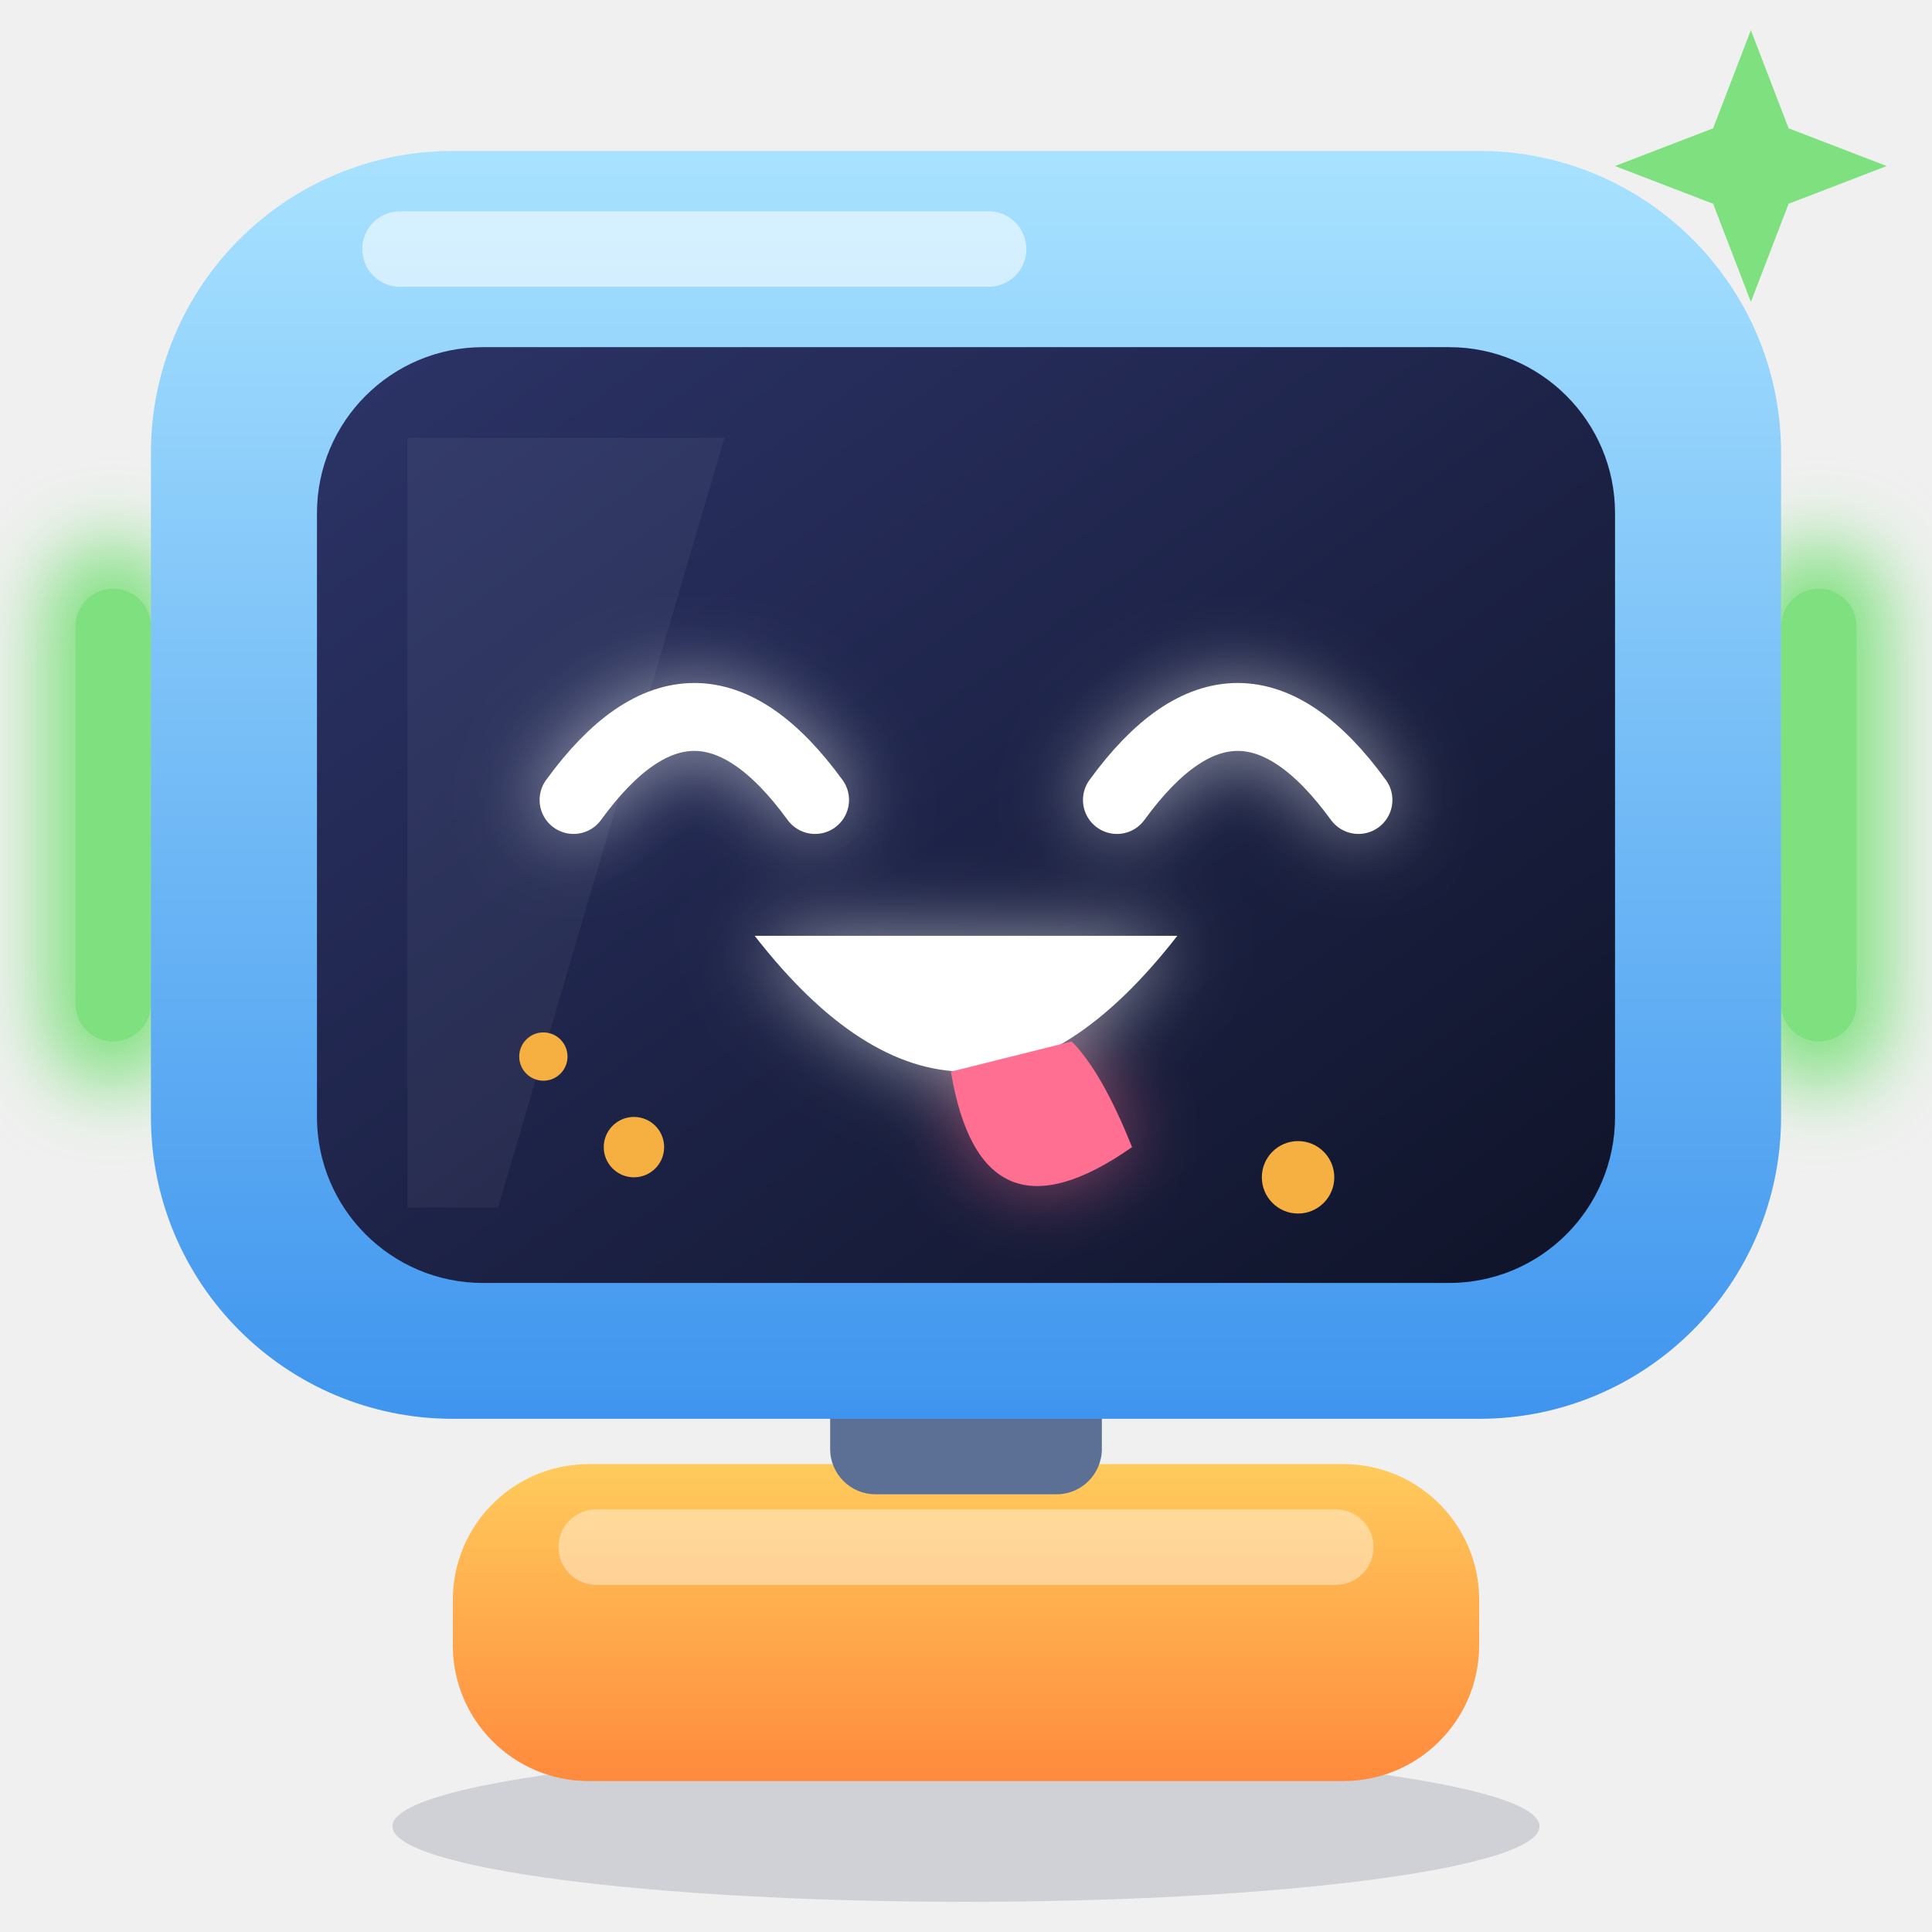
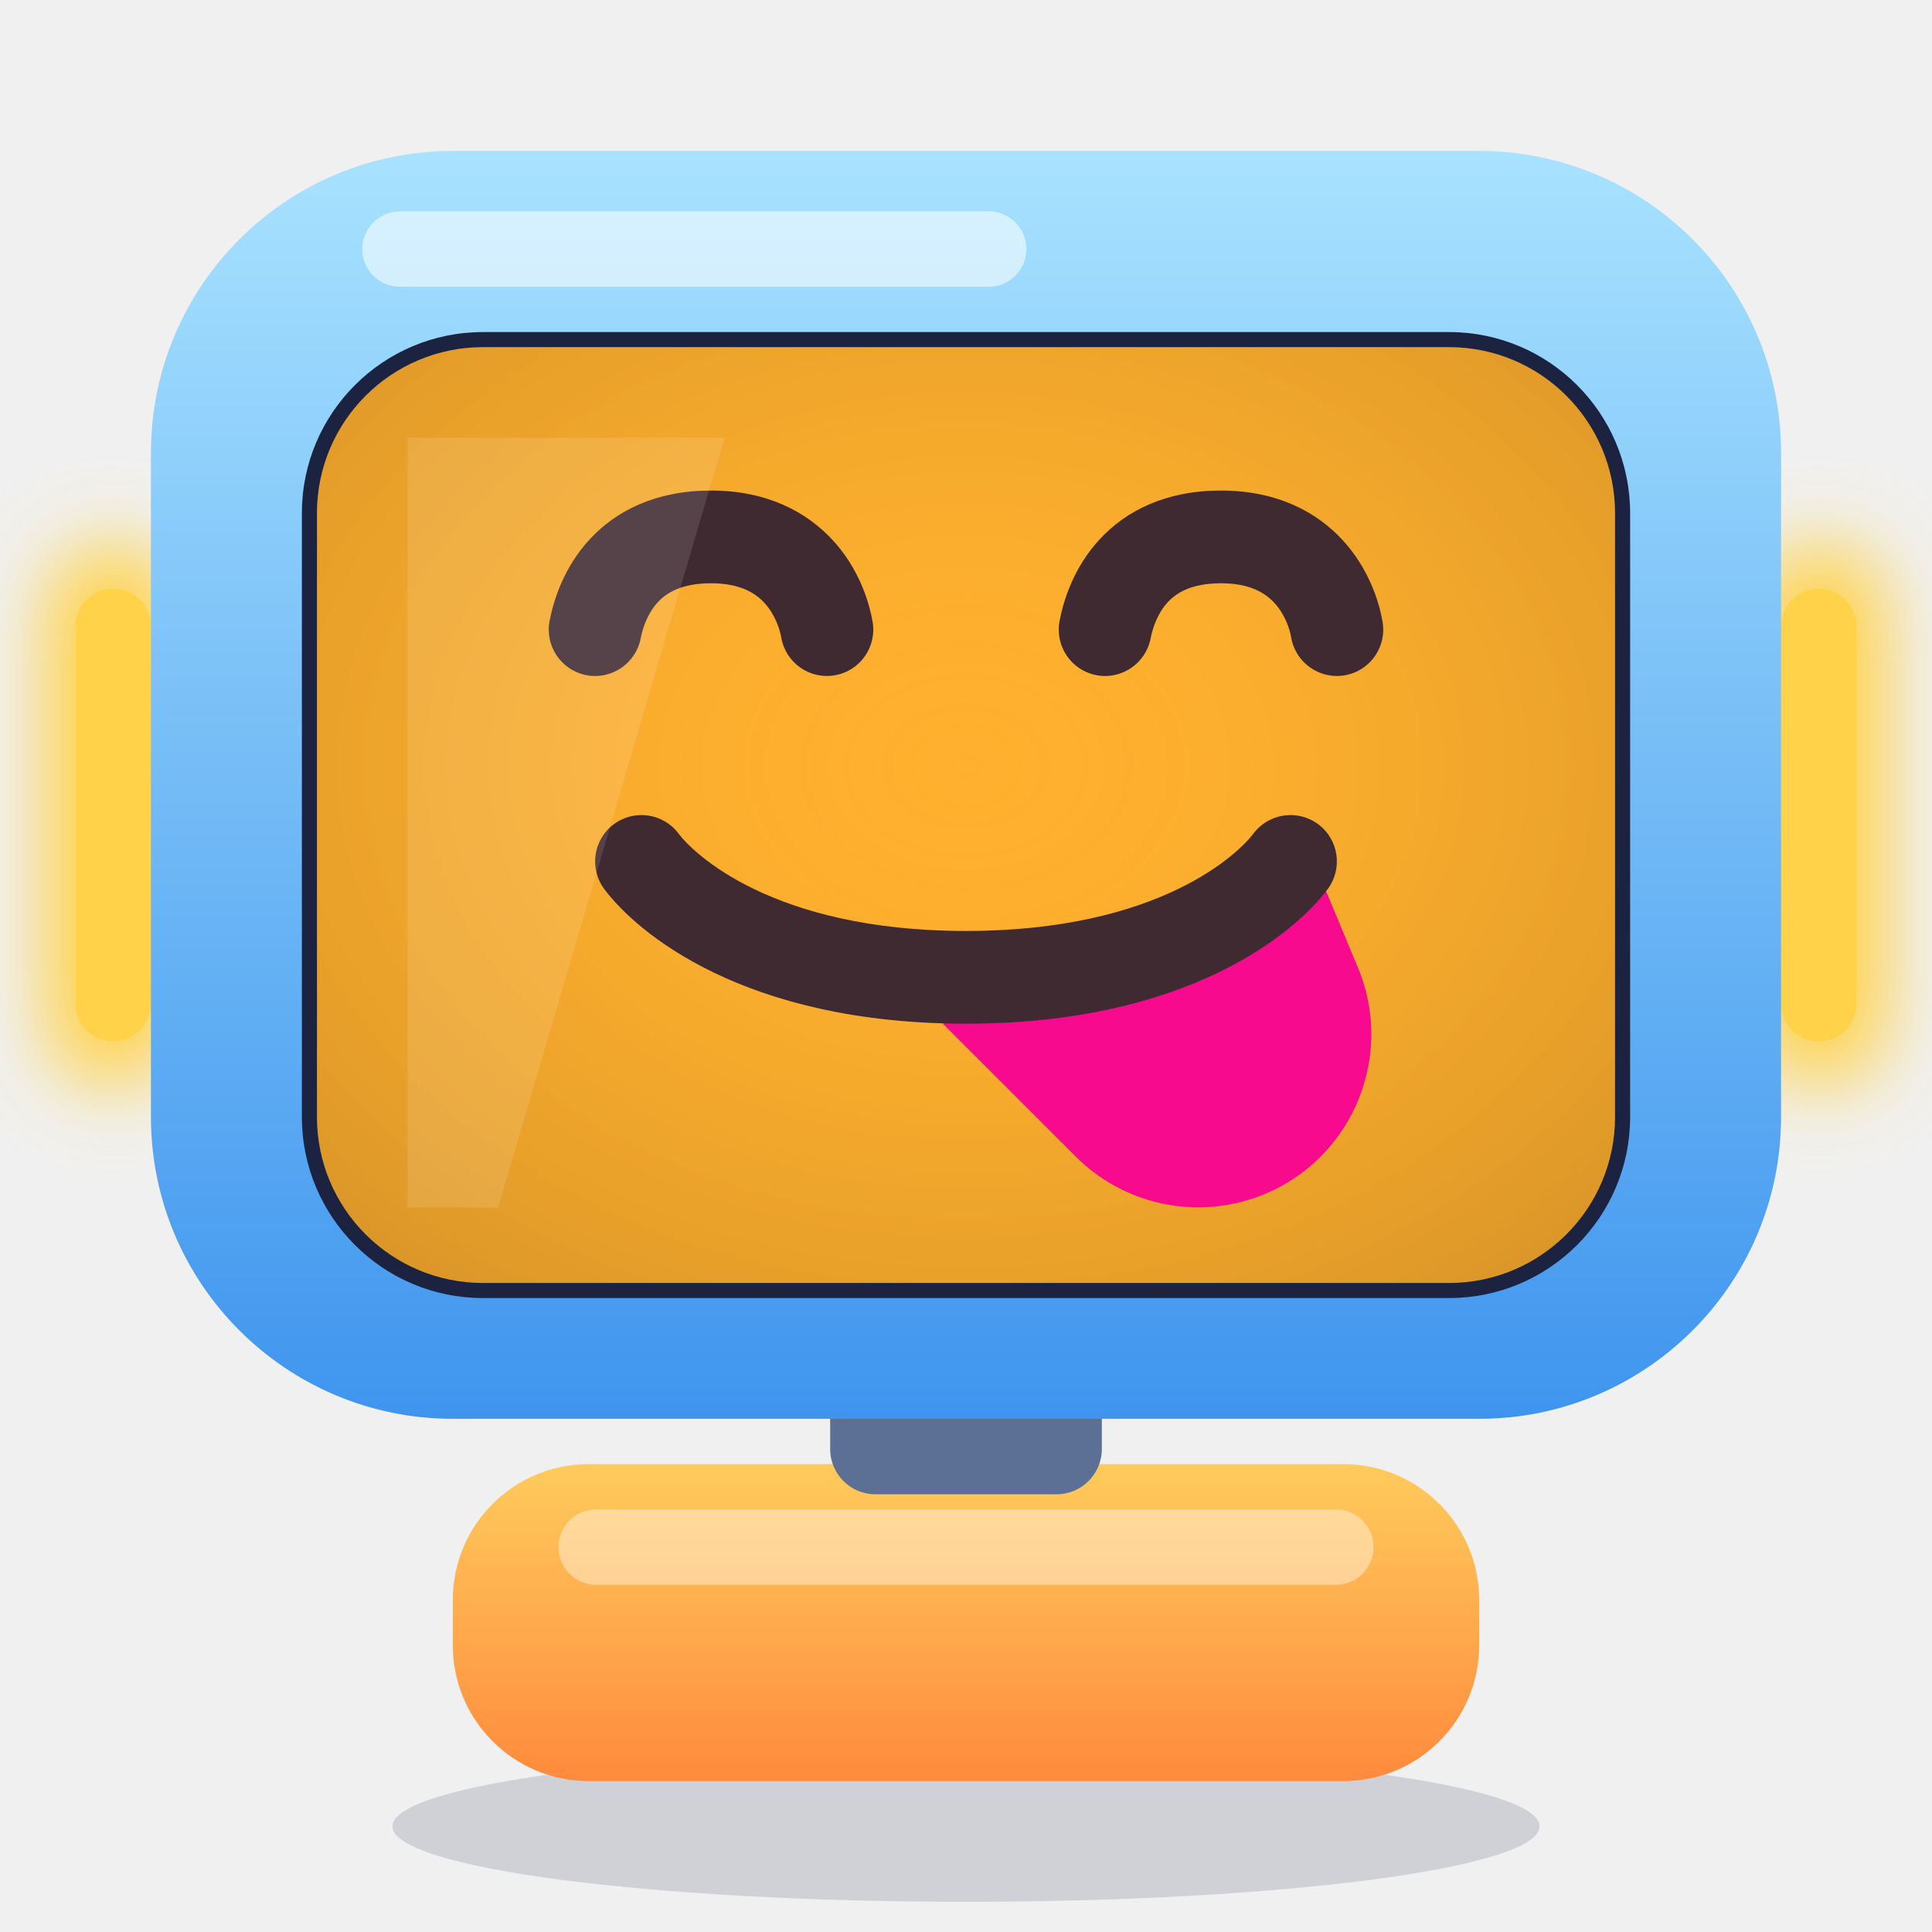
<svg xmlns="http://www.w3.org/2000/svg" viewBox="0 0 128 128">
  <defs>
    <linearGradient id="shell" x1="0" y1="0" x2="0" y2="1">
      <stop offset="0" stop-color="#a8e2ff" />
      <stop offset="1" stop-color="#3f95ee" />
-     </linearGradient>
-     <linearGradient id="screen" x1="0" y1="0" x2="1" y2="1">
-       <stop offset="0" stop-color="#2c3468" />
-       <stop offset="1" stop-color="#0f1328" />
    </linearGradient>
    <linearGradient id="base" x1="0" y1="0" x2="0" y2="1">
      <stop offset="0" stop-color="#ffcb5c" />
      <stop offset="1" stop-color="#ff8a3d" />
    </linearGradient>
    <filter id="glow" x="-1" y="-1" width="3" height="3">
      <feGaussianBlur stdDeviation="2.5" />
    </filter>
+     <clipPath id="screen-shape" clipPathUnits="userSpaceOnUse">
+       <rect x="21" y="23" width="86" height="62" rx="11" />
+     </clipPath>
  </defs>
  <ellipse cx="64" cy="121" rx="38" ry="5" fill="#1b2340" opacity=".15" />
  <rect x="30" y="97" width="68" height="21" rx="9" fill="url(#base)" />
  <rect x="37" y="100" width="54" height="5" rx="2.5" fill="#fff" opacity=".4" />
  <rect x="55" y="88" width="18" height="11" rx="3" fill="#5c6f94" />
-   <rect x="3" y="36" width="9" height="36" rx="4.5" fill="#7ee07e" filter="url(#glow)" />
-   <rect x="116" y="36" width="9" height="36" rx="4.5" fill="#7ee07e" filter="url(#glow)" />
-   <rect x="5" y="39" width="5" height="30" rx="2.5" fill="#7ee07e" />
-   <rect x="118" y="39" width="5" height="30" rx="2.5" fill="#7ee07e" />
+   <rect x="3" y="36" width="9" height="36" rx="4.5" fill="#ffd24a" filter="url(#glow)" />
+   <rect x="116" y="36" width="9" height="36" rx="4.5" fill="#ffd24a" filter="url(#glow)" />
+   <rect x="5" y="39" width="5" height="30" rx="2.5" fill="#ffd24a" />
+   <rect x="118" y="39" width="5" height="30" rx="2.5" fill="#ffd24a" />
  <rect x="10" y="10" width="108" height="84" rx="20" fill="url(#shell)" />
  <rect x="24" y="14" width="44" height="5" rx="2.5" fill="#fff" opacity=".55" />
-   <rect x="21" y="23" width="86" height="62" rx="11" fill="url(#screen)" />
-   <path d="M27 29 H48 L33 80 H27 Z" fill="#fff" opacity=".05" />
-   <g filter="url(#glow)" opacity=".55">
-     <path d="M38 53 Q46 42 54 53 M74 53 Q82 42 90 53" stroke="#fff" stroke-width="4.5" stroke-linecap="round" stroke-linejoin="round" fill="none" />
-     <path d="M50 62 Q64 80 78 62 Z" fill="#fff" />
-     <path d="M63 71 q2 12 12 5 q-2 -5 -4 -7 z" fill="#ff6f91" />
-   </g>
-   <path d="M38 53 Q46 42 54 53 M74 53 Q82 42 90 53" stroke="#fff" stroke-width="4.5" stroke-linecap="round" stroke-linejoin="round" fill="none" />
-   <path d="M50 62 Q64 80 78 62 Z" fill="#fff" />
-   <path d="M63 71 q2 12 12 5 q-2 -5 -4 -7 z" fill="#ff6f91" />
-   <circle cx="42" cy="76" r="2" fill="#f5b041" />
-   <circle cx="86" cy="78" r="2.4" fill="#f5b041" />
-   <circle cx="36" cy="70" r="1.6" fill="#f5b041" />
-   <path d="M116 2 l2.5 6.5 6.5 2.5 -6.5 2.5 -2.5 6.5 -2.5 -6.5 -6.5 -2.5 6.5 -2.5 z" fill="#7ee07e" />
+   <rect x="20" y="22" width="88" height="64" rx="12" fill="#1b2340" />
+   <svg x="21" y="23" width="86" height="62" viewBox="2 4.5 28 21" preserveAspectRatio="xMidYMid slice" clip-path="url(#screen-shape)">
+     <defs>
+       <radialGradient id="skin" cx="50%" cy="45%" r="75%">
+         <stop offset="0" stop-color="#FFB02E" stop-opacity="0" />
+         <stop offset="1" stop-color="#000" stop-opacity=".18" />
+       </radialGradient>
+     </defs>
+     <rect x="2" y="4.5" width="28" height="21" fill="#FFB02E" />
+     <rect x="2" y="4.5" width="28" height="21" fill="url(#skin)" />
+     <path d="M8.982 11.191C9.03 10.944 9.14 10.64 9.349 10.412C9.528 10.217 9.847 10 10.5 10C11.142 10 11.469 10.222 11.657 10.429C11.875 10.668 11.98 10.974 12.015 11.171C12.109 11.715 12.627 12.08 13.171 11.985C13.715 11.891 14.08 11.373 13.985 10.829C13.906 10.374 13.68 9.679 13.136 9.082C12.562 8.452 11.695 8 10.5 8C9.316 8 8.453 8.431 7.876 9.06C7.328 9.656 7.107 10.353 7.018 10.809C6.913 11.351 7.267 11.876 7.809 11.982C8.351 12.087 8.876 11.733 8.982 11.191Z" fill="#402A32" />
+     <path d="M19.982 11.191C20.03 10.944 20.14 10.64 20.349 10.412C20.529 10.217 20.847 10 21.5 10C22.142 10 22.469 10.222 22.657 10.429C22.876 10.668 22.981 10.974 23.015 11.171C23.109 11.715 23.627 12.08 24.171 11.985C24.715 11.891 25.08 11.373 24.985 10.829C24.906 10.374 24.68 9.679 24.136 9.082C23.562 8.452 22.696 8 21.5 8C20.316 8 19.453 8.431 18.876 9.06C18.328 9.656 18.107 10.353 18.019 10.809C17.913 11.351 18.267 11.876 18.809 11.982C19.351 12.087 19.876 11.733 19.982 11.191Z" fill="#402A32" />
+     <path d="M18.368 22.368L15.5 19.5L23.5 16L24.455 18.292C25.289 20.295 24.247 22.584 22.189 23.27C20.848 23.718 19.368 23.368 18.368 22.368Z" fill="#F70A8D" />
+     <path d="M8.4 15.2C8.842 14.869 9.469 14.958 9.8 15.4C10.098 15.797 11.792 17.5 16 17.5C20.208 17.5 21.902 15.797 22.2 15.4C22.531 14.958 23.158 14.869 23.6 15.2C24.042 15.531 24.131 16.158 23.8 16.6C23.098 17.536 20.792 19.5 16 19.5C11.208 19.5 8.902 17.536 8.2 16.6C7.869 16.158 7.958 15.531 8.4 15.2Z" fill="#402A32" />
+   </svg>
+   <path d="M27 29 H48 L33 80 H27 Z" fill="#fff" opacity=".12" />
</svg>
